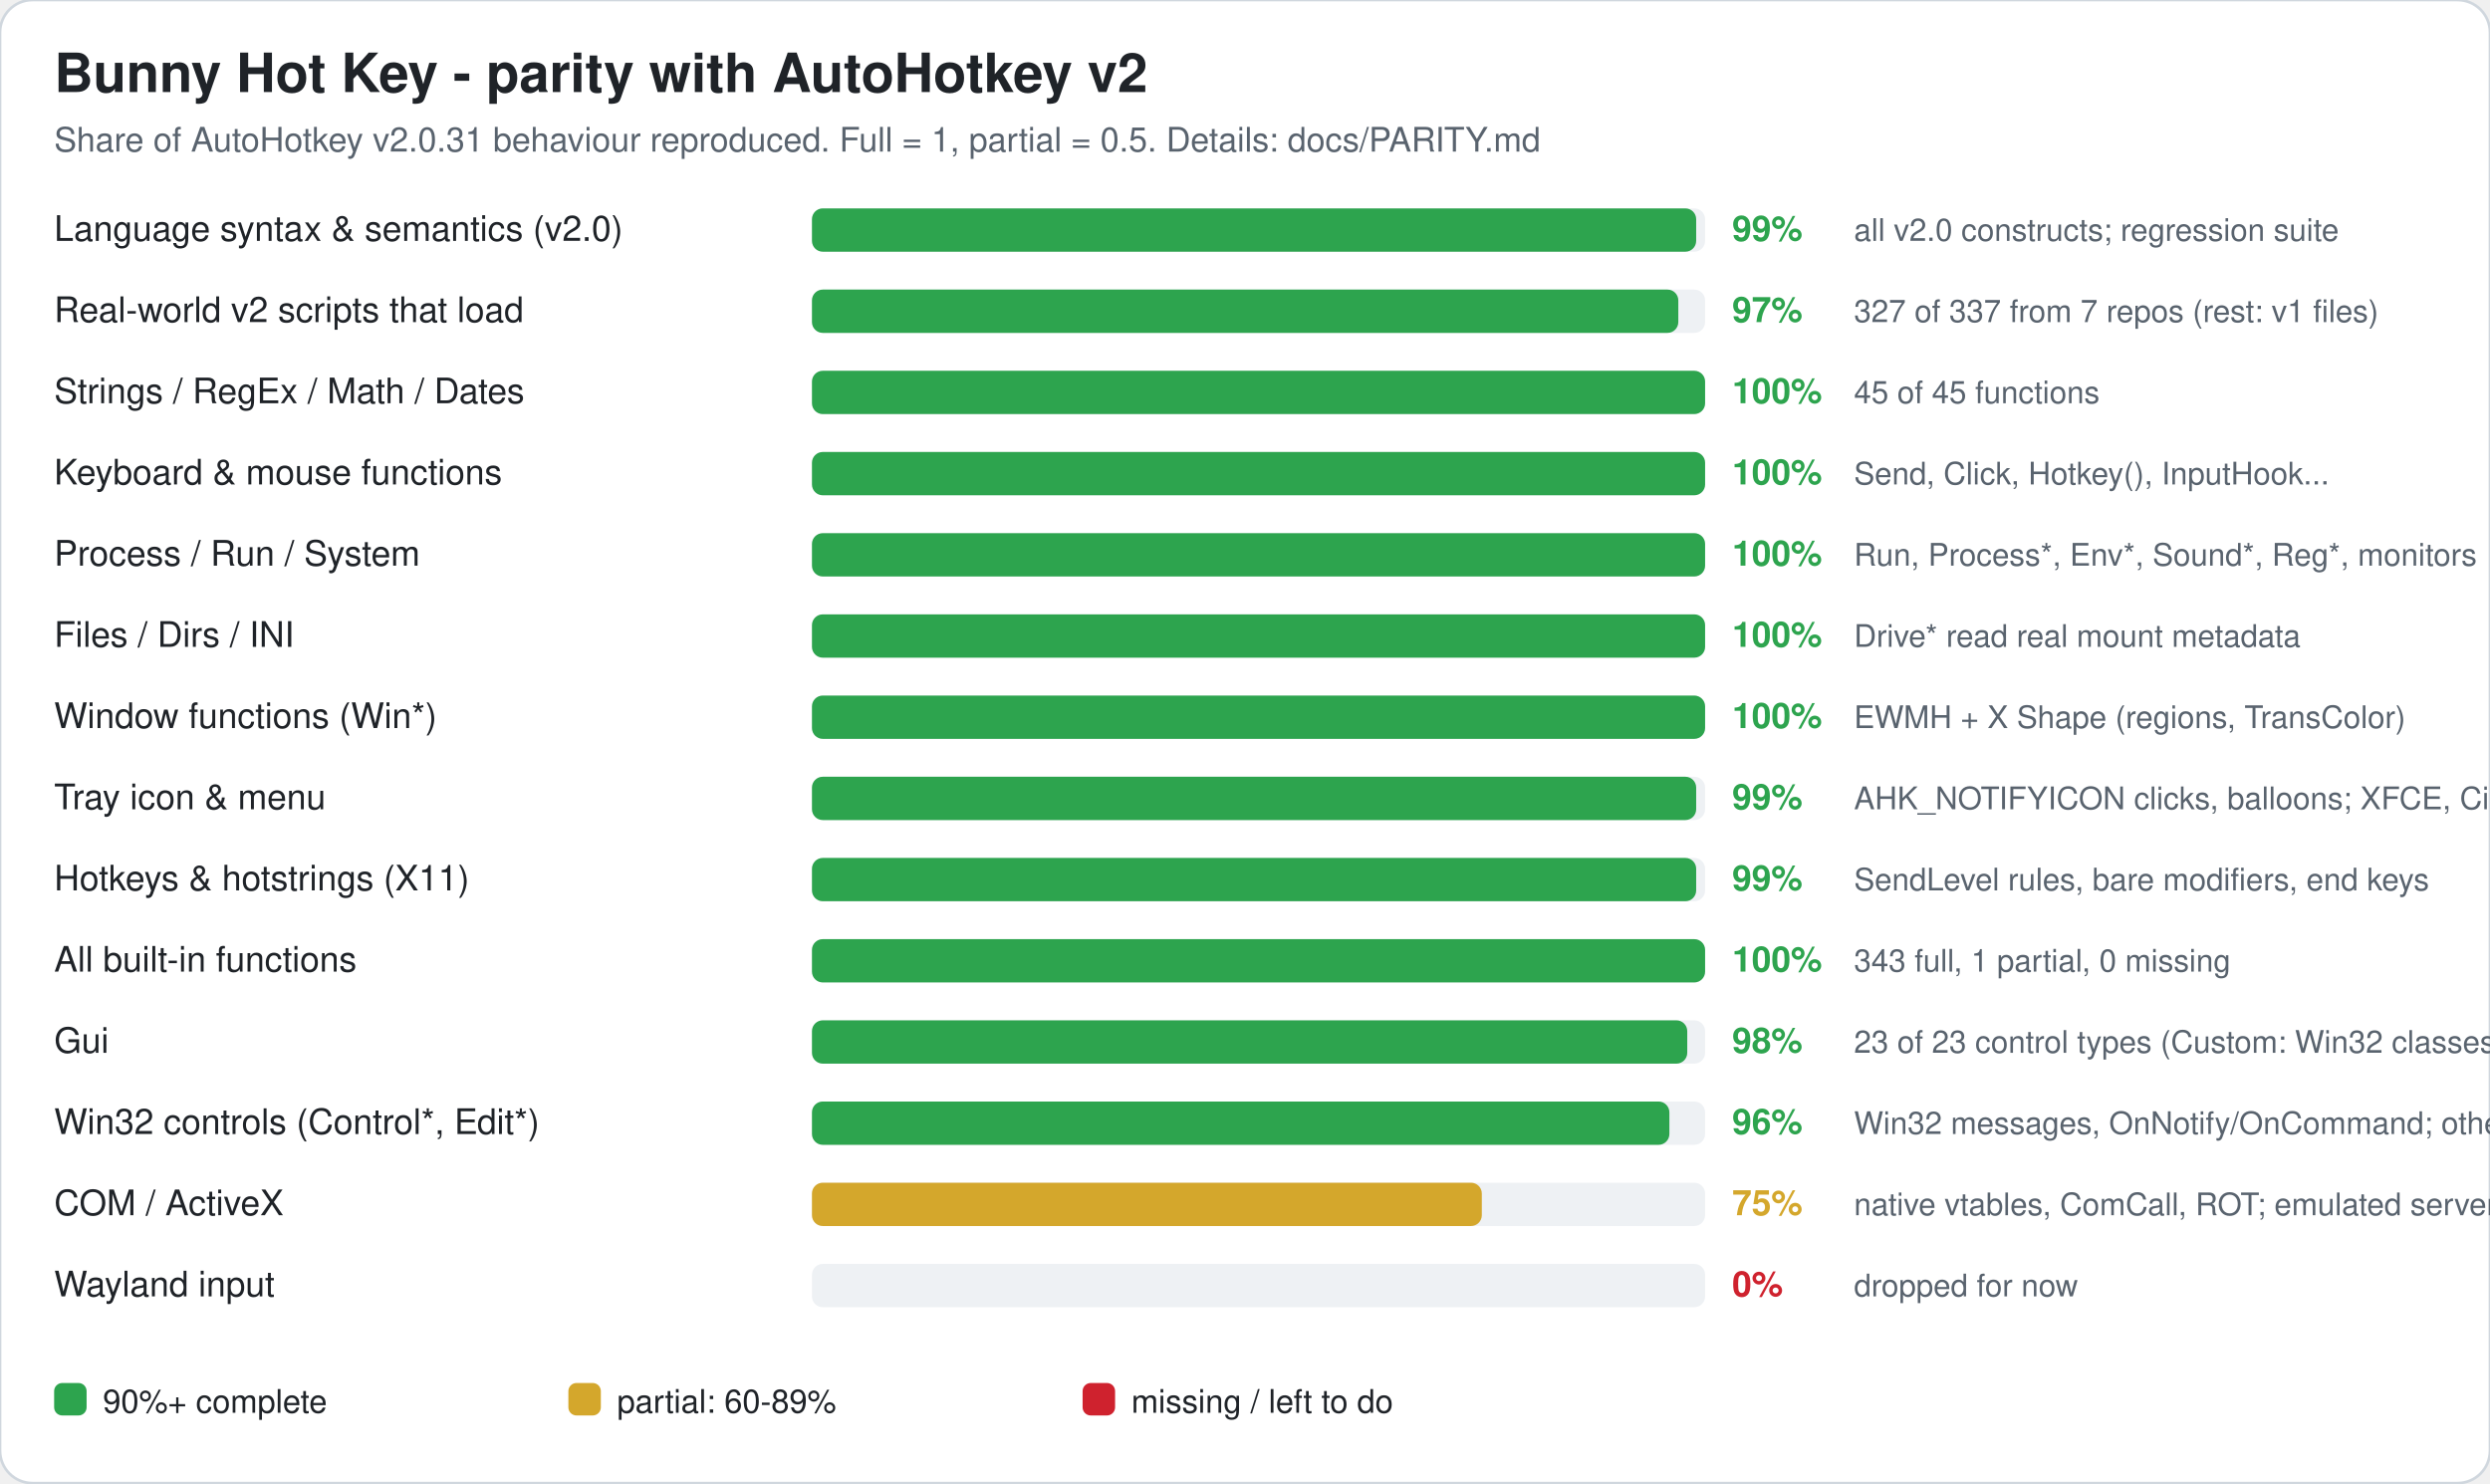
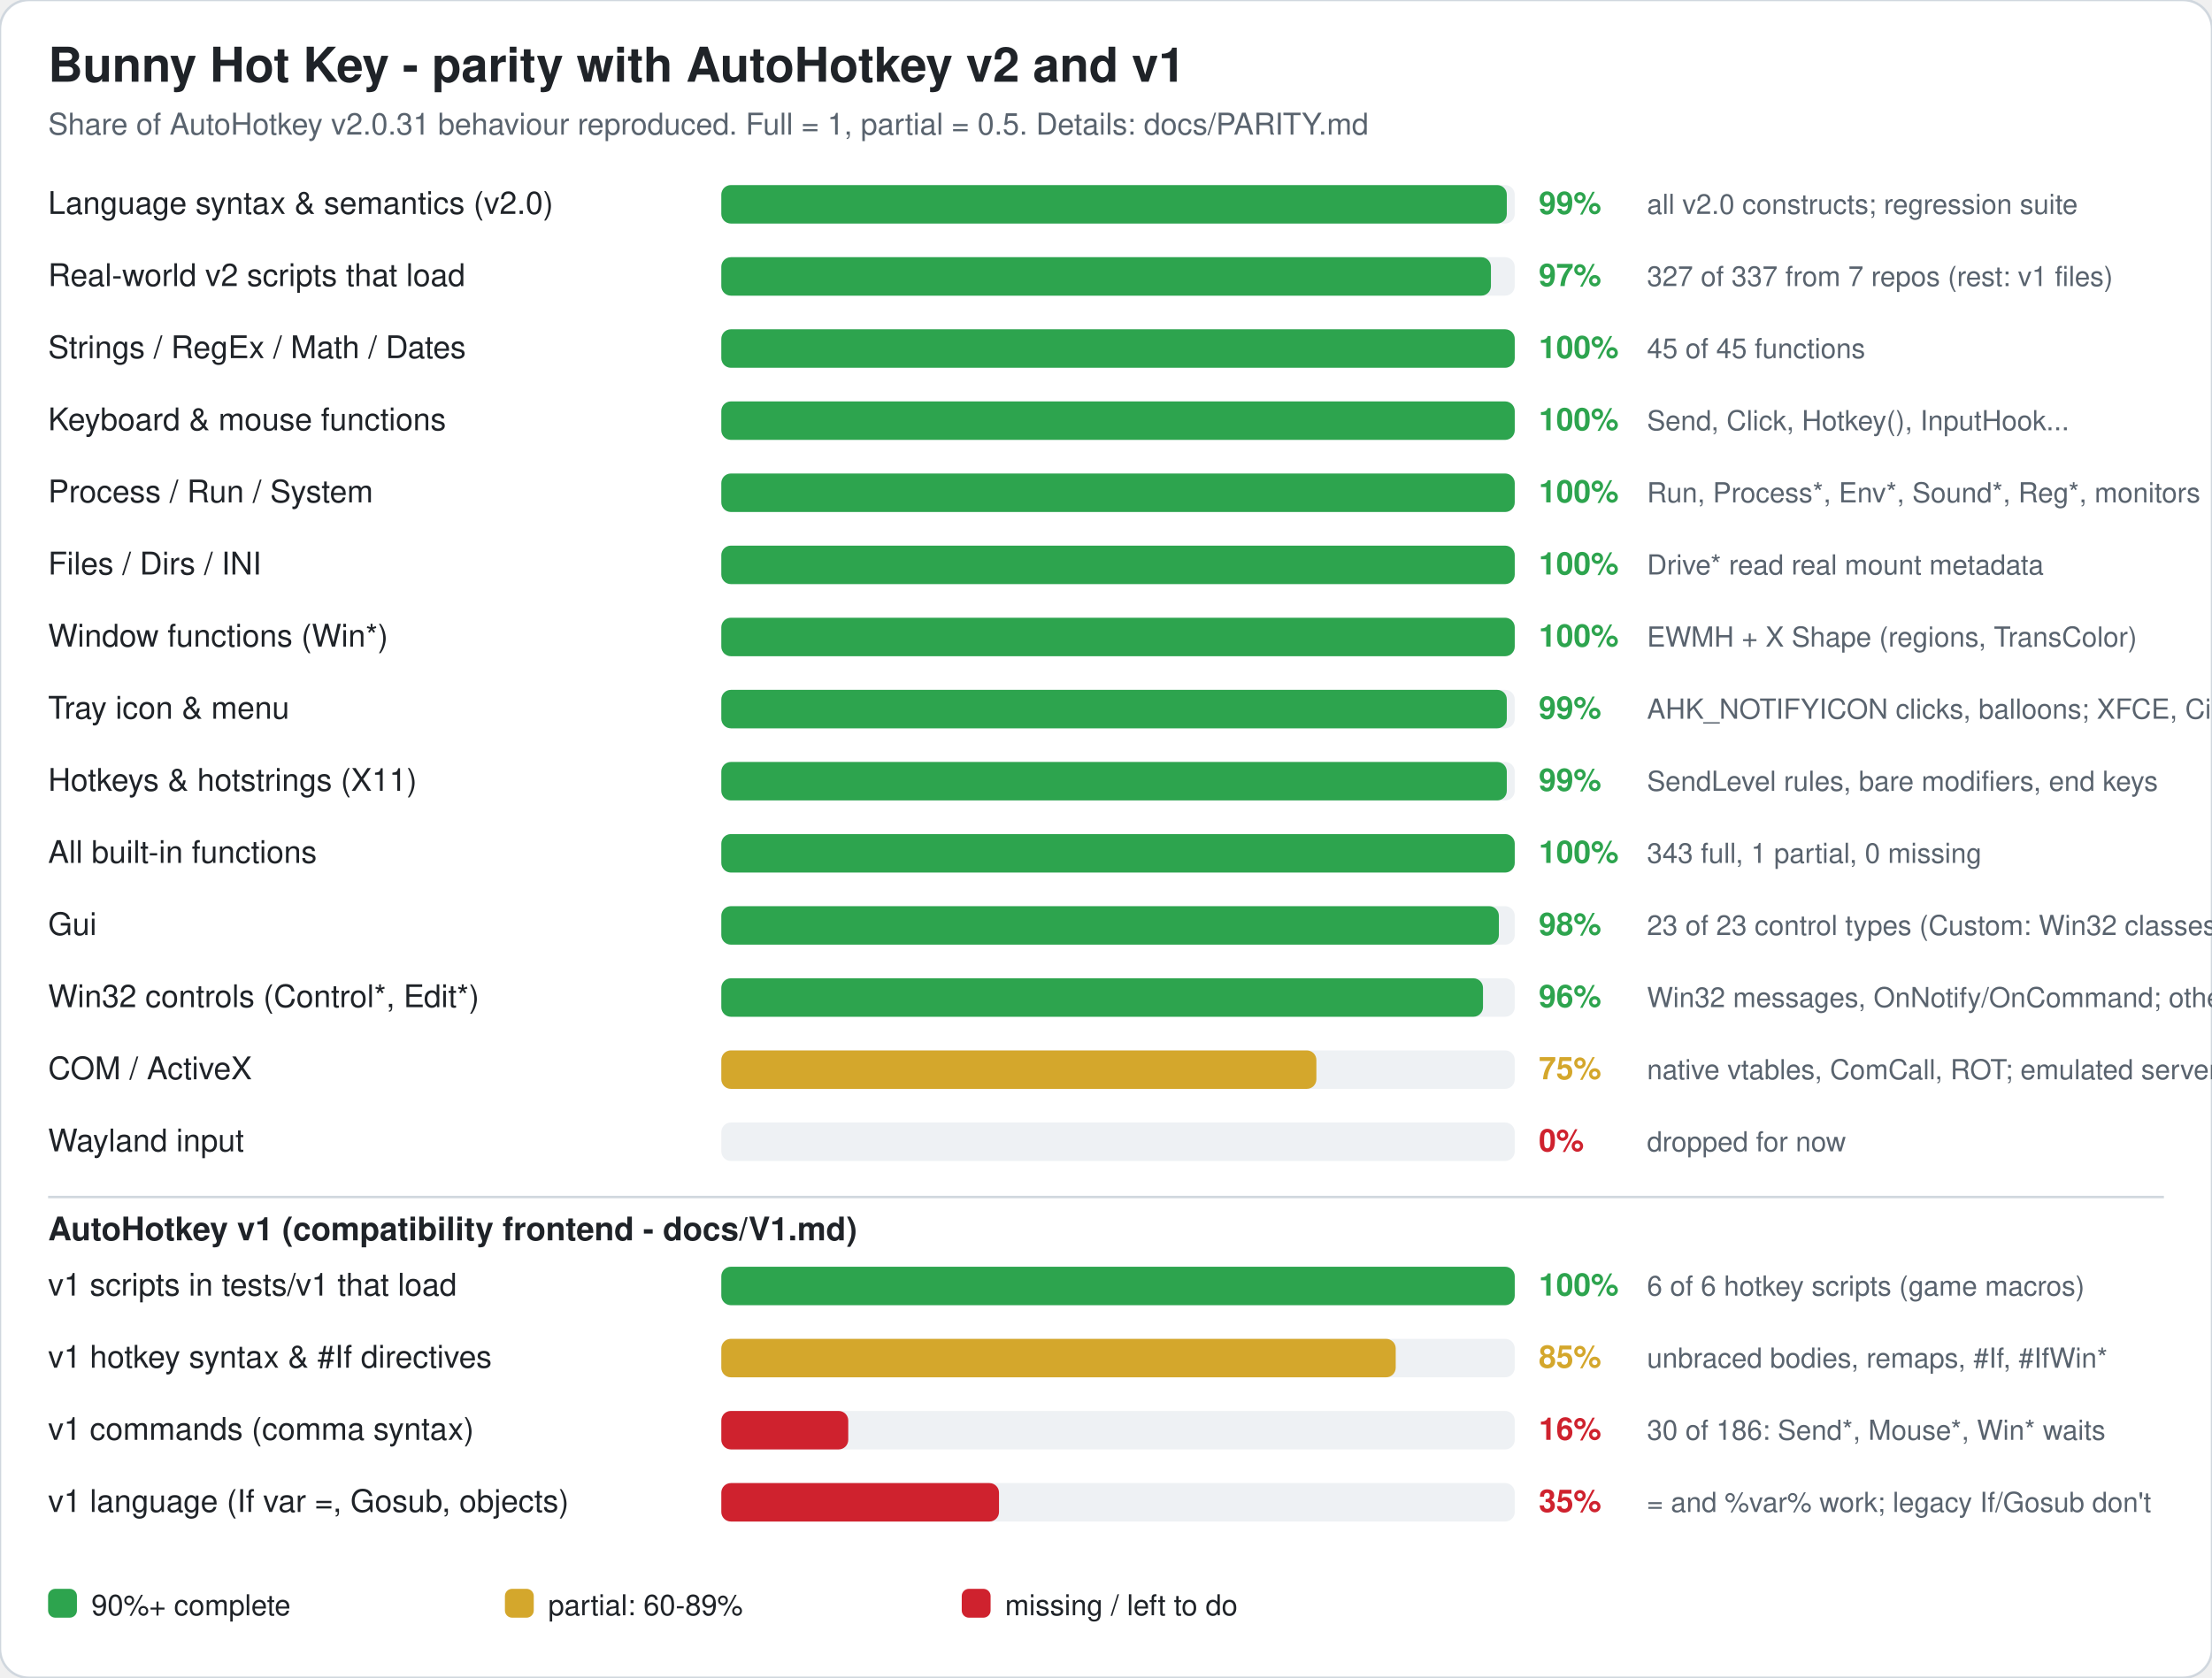
- <svg xmlns="http://www.w3.org/2000/svg" width="920" height="548" viewBox="0 0 920 548" font-family="Segoe UI, Helvetica, Arial, sans-serif">
-   <rect width="920" height="548" rx="12" fill="#ffffff" stroke="#d0d7de" />
-   <text x="20" y="34" font-size="20" font-weight="700" fill="#1f2328">Bunny Hot Key - parity with AutoHotkey v2</text>
+ <svg xmlns="http://www.w3.org/2000/svg" width="920" height="698" viewBox="0 0 920 698" font-family="Segoe UI, Helvetica, Arial, sans-serif">
+   <rect width="920" height="698" rx="12" fill="#ffffff" stroke="#d0d7de" />
+   <text x="20" y="34" font-size="20" font-weight="700" fill="#1f2328">Bunny Hot Key - parity with AutoHotkey v2 and v1</text>
  <text x="20" y="56" font-size="12.5" fill="#59636e">Share of AutoHotkey v2.0.31 behaviour reproduced. Full = 1, partial = 0.5. Details: docs/PARITY.md</text>
  <text x="20" y="89" font-size="13" fill="#1f2328">Language syntax &amp; semantics (v2.0)</text>
  <rect x="300" y="77" width="330" height="16" rx="4" fill="#eef1f4" />
  <rect x="300" y="77" width="326.7" height="16" rx="4" fill="#2da44e" />
  <text x="640" y="89" font-size="13" font-weight="700" fill="#2da44e">99%</text>
  <text x="685" y="89" font-size="11.5" fill="#59636e">all v2.0 constructs; regression suite</text>
  <text x="20" y="119" font-size="13" fill="#1f2328">Real-world v2 scripts that load</text>
  <rect x="300" y="107" width="330" height="16" rx="4" fill="#eef1f4" />
  <rect x="300" y="107" width="320.1" height="16" rx="4" fill="#2da44e" />
  <text x="640" y="119" font-size="13" font-weight="700" fill="#2da44e">97%</text>
  <text x="685" y="119" font-size="11.5" fill="#59636e">327 of 337 from 7 repos (rest: v1 files)</text>
  <text x="20" y="149" font-size="13" fill="#1f2328">Strings / RegEx / Math / Dates</text>
  <rect x="300" y="137" width="330" height="16" rx="4" fill="#eef1f4" />
  <rect x="300" y="137" width="330.0" height="16" rx="4" fill="#2da44e" />
  <text x="640" y="149" font-size="13" font-weight="700" fill="#2da44e">100%</text>
  <text x="685" y="149" font-size="11.5" fill="#59636e">45 of 45 functions</text>
  <text x="20" y="179" font-size="13" fill="#1f2328">Keyboard &amp; mouse functions</text>
  <rect x="300" y="167" width="330" height="16" rx="4" fill="#eef1f4" />
  <rect x="300" y="167" width="330.0" height="16" rx="4" fill="#2da44e" />
  <text x="640" y="179" font-size="13" font-weight="700" fill="#2da44e">100%</text>
  <text x="685" y="179" font-size="11.5" fill="#59636e">Send, Click, Hotkey(), InputHook...</text>
  <text x="20" y="209" font-size="13" fill="#1f2328">Process / Run / System</text>
  <rect x="300" y="197" width="330" height="16" rx="4" fill="#eef1f4" />
  <rect x="300" y="197" width="330.0" height="16" rx="4" fill="#2da44e" />
  <text x="640" y="209" font-size="13" font-weight="700" fill="#2da44e">100%</text>
  <text x="685" y="209" font-size="11.5" fill="#59636e">Run, Process*, Env*, Sound*, Reg*, monitors</text>
  <text x="20" y="239" font-size="13" fill="#1f2328">Files / Dirs / INI</text>
  <rect x="300" y="227" width="330" height="16" rx="4" fill="#eef1f4" />
  <rect x="300" y="227" width="330.0" height="16" rx="4" fill="#2da44e" />
  <text x="640" y="239" font-size="13" font-weight="700" fill="#2da44e">100%</text>
  <text x="685" y="239" font-size="11.5" fill="#59636e">Drive* read real mount metadata</text>
  <text x="20" y="269" font-size="13" fill="#1f2328">Window functions (Win*)</text>
  <rect x="300" y="257" width="330" height="16" rx="4" fill="#eef1f4" />
  <rect x="300" y="257" width="330.0" height="16" rx="4" fill="#2da44e" />
  <text x="640" y="269" font-size="13" font-weight="700" fill="#2da44e">100%</text>
  <text x="685" y="269" font-size="11.5" fill="#59636e">EWMH + X Shape (regions, TransColor)</text>
  <text x="20" y="299" font-size="13" fill="#1f2328">Tray icon &amp; menu</text>
  <rect x="300" y="287" width="330" height="16" rx="4" fill="#eef1f4" />
  <rect x="300" y="287" width="326.7" height="16" rx="4" fill="#2da44e" />
  <text x="640" y="299" font-size="13" font-weight="700" fill="#2da44e">99%</text>
  <text x="685" y="299" font-size="11.5" fill="#59636e">AHK_NOTIFYICON clicks, balloons; XFCE, Cinnamon</text>
  <text x="20" y="329" font-size="13" fill="#1f2328">Hotkeys &amp; hotstrings (X11)</text>
  <rect x="300" y="317" width="330" height="16" rx="4" fill="#eef1f4" />
  <rect x="300" y="317" width="326.7" height="16" rx="4" fill="#2da44e" />
  <text x="640" y="329" font-size="13" font-weight="700" fill="#2da44e">99%</text>
  <text x="685" y="329" font-size="11.5" fill="#59636e">SendLevel rules, bare modifiers, end keys</text>
  <text x="20" y="359" font-size="13" fill="#1f2328">All built-in functions</text>
  <rect x="300" y="347" width="330" height="16" rx="4" fill="#eef1f4" />
  <rect x="300" y="347" width="330.0" height="16" rx="4" fill="#2da44e" />
  <text x="640" y="359" font-size="13" font-weight="700" fill="#2da44e">100%</text>
  <text x="685" y="359" font-size="11.5" fill="#59636e">343 full, 1 partial, 0 missing</text>
  <text x="20" y="389" font-size="13" fill="#1f2328">Gui</text>
  <rect x="300" y="377" width="330" height="16" rx="4" fill="#eef1f4" />
  <rect x="300" y="377" width="323.4" height="16" rx="4" fill="#2da44e" />
  <text x="640" y="389" font-size="13" font-weight="700" fill="#2da44e">98%</text>
  <text x="685" y="389" font-size="11.5" fill="#59636e">23 of 23 control types (Custom: Win32 classes)</text>
  <text x="20" y="419" font-size="13" fill="#1f2328">Win32 controls (Control*, Edit*)</text>
  <rect x="300" y="407" width="330" height="16" rx="4" fill="#eef1f4" />
  <rect x="300" y="407" width="316.8" height="16" rx="4" fill="#2da44e" />
  <text x="640" y="419" font-size="13" font-weight="700" fill="#2da44e">96%</text>
  <text x="685" y="419" font-size="11.5" fill="#59636e">Win32 messages, OnNotify/OnCommand; other apps via AT-SPI</text>
  <text x="20" y="449" font-size="13" fill="#1f2328">COM / ActiveX</text>
  <rect x="300" y="437" width="330" height="16" rx="4" fill="#eef1f4" />
  <rect x="300" y="437" width="247.5" height="16" rx="4" fill="#d4a72c" />
  <text x="640" y="449" font-size="13" font-weight="700" fill="#d4a72c">75%</text>
  <text x="685" y="449" font-size="11.5" fill="#59636e">native vtables, ComCall, ROT; emulated servers</text>
  <text x="20" y="479" font-size="13" fill="#1f2328">Wayland input</text>
  <rect x="300" y="467" width="330" height="16" rx="4" fill="#eef1f4" />
  <text x="640" y="479" font-size="13" font-weight="700" fill="#cf222e">0%</text>
  <text x="685" y="479" font-size="11.5" fill="#59636e">dropped for now</text>
-   <rect x="20" y="511" width="12" height="12" rx="3" fill="#2da44e" />
-   <text x="38" y="522" font-size="12" fill="#1f2328">90%+ complete</text>
-   <rect x="210" y="511" width="12" height="12" rx="3" fill="#d4a72c" />
-   <text x="228" y="522" font-size="12" fill="#1f2328">partial: 60-89%</text>
-   <rect x="400" y="511" width="12" height="12" rx="3" fill="#cf222e" />
-   <text x="418" y="522" font-size="12" fill="#1f2328">missing / left to do</text>
+   <line x1="20" y1="498" x2="900" y2="498" stroke="#d0d7de" />
+   <text x="20" y="516" font-size="13.5" font-weight="700" fill="#1f2328">AutoHotkey v1 (compatibility frontend - docs/V1.md)</text>
+   <text x="20" y="539" font-size="13" fill="#1f2328">v1 scripts in tests/v1 that load</text>
+   <rect x="300" y="527" width="330" height="16" rx="4" fill="#eef1f4" />
+   <rect x="300" y="527" width="330.0" height="16" rx="4" fill="#2da44e" />
+   <text x="640" y="539" font-size="13" font-weight="700" fill="#2da44e">100%</text>
+   <text x="685" y="539" font-size="11.5" fill="#59636e">6 of 6 hotkey scripts (game macros)</text>
+   <text x="20" y="569" font-size="13" fill="#1f2328">v1 hotkey syntax &amp; #If directives</text>
+   <rect x="300" y="557" width="330" height="16" rx="4" fill="#eef1f4" />
+   <rect x="300" y="557" width="280.5" height="16" rx="4" fill="#d4a72c" />
+   <text x="640" y="569" font-size="13" font-weight="700" fill="#d4a72c">85%</text>
+   <text x="685" y="569" font-size="11.5" fill="#59636e">unbraced bodies, remaps, #If, #IfWin*</text>
+   <text x="20" y="599" font-size="13" fill="#1f2328">v1 commands (comma syntax)</text>
+   <rect x="300" y="587" width="330" height="16" rx="4" fill="#eef1f4" />
+   <rect x="300" y="587" width="52.8" height="16" rx="4" fill="#cf222e" />
+   <text x="640" y="599" font-size="13" font-weight="700" fill="#cf222e">16%</text>
+   <text x="685" y="599" font-size="11.5" fill="#59636e">30 of 186: Send*, Mouse*, Win* waits</text>
+   <text x="20" y="629" font-size="13" fill="#1f2328">v1 language (If var =, Gosub, objects)</text>
+   <rect x="300" y="617" width="330" height="16" rx="4" fill="#eef1f4" />
+   <rect x="300" y="617" width="115.5" height="16" rx="4" fill="#cf222e" />
+   <text x="640" y="629" font-size="13" font-weight="700" fill="#cf222e">35%</text>
+   <text x="685" y="629" font-size="11.5" fill="#59636e">= and %var% work; legacy If/Gosub don't</text>
+   <rect x="20" y="661" width="12" height="12" rx="3" fill="#2da44e" />
+   <text x="38" y="672" font-size="12" fill="#1f2328">90%+ complete</text>
+   <rect x="210" y="661" width="12" height="12" rx="3" fill="#d4a72c" />
+   <text x="228" y="672" font-size="12" fill="#1f2328">partial: 60-89%</text>
+   <rect x="400" y="661" width="12" height="12" rx="3" fill="#cf222e" />
+   <text x="418" y="672" font-size="12" fill="#1f2328">missing / left to do</text>
</svg>
